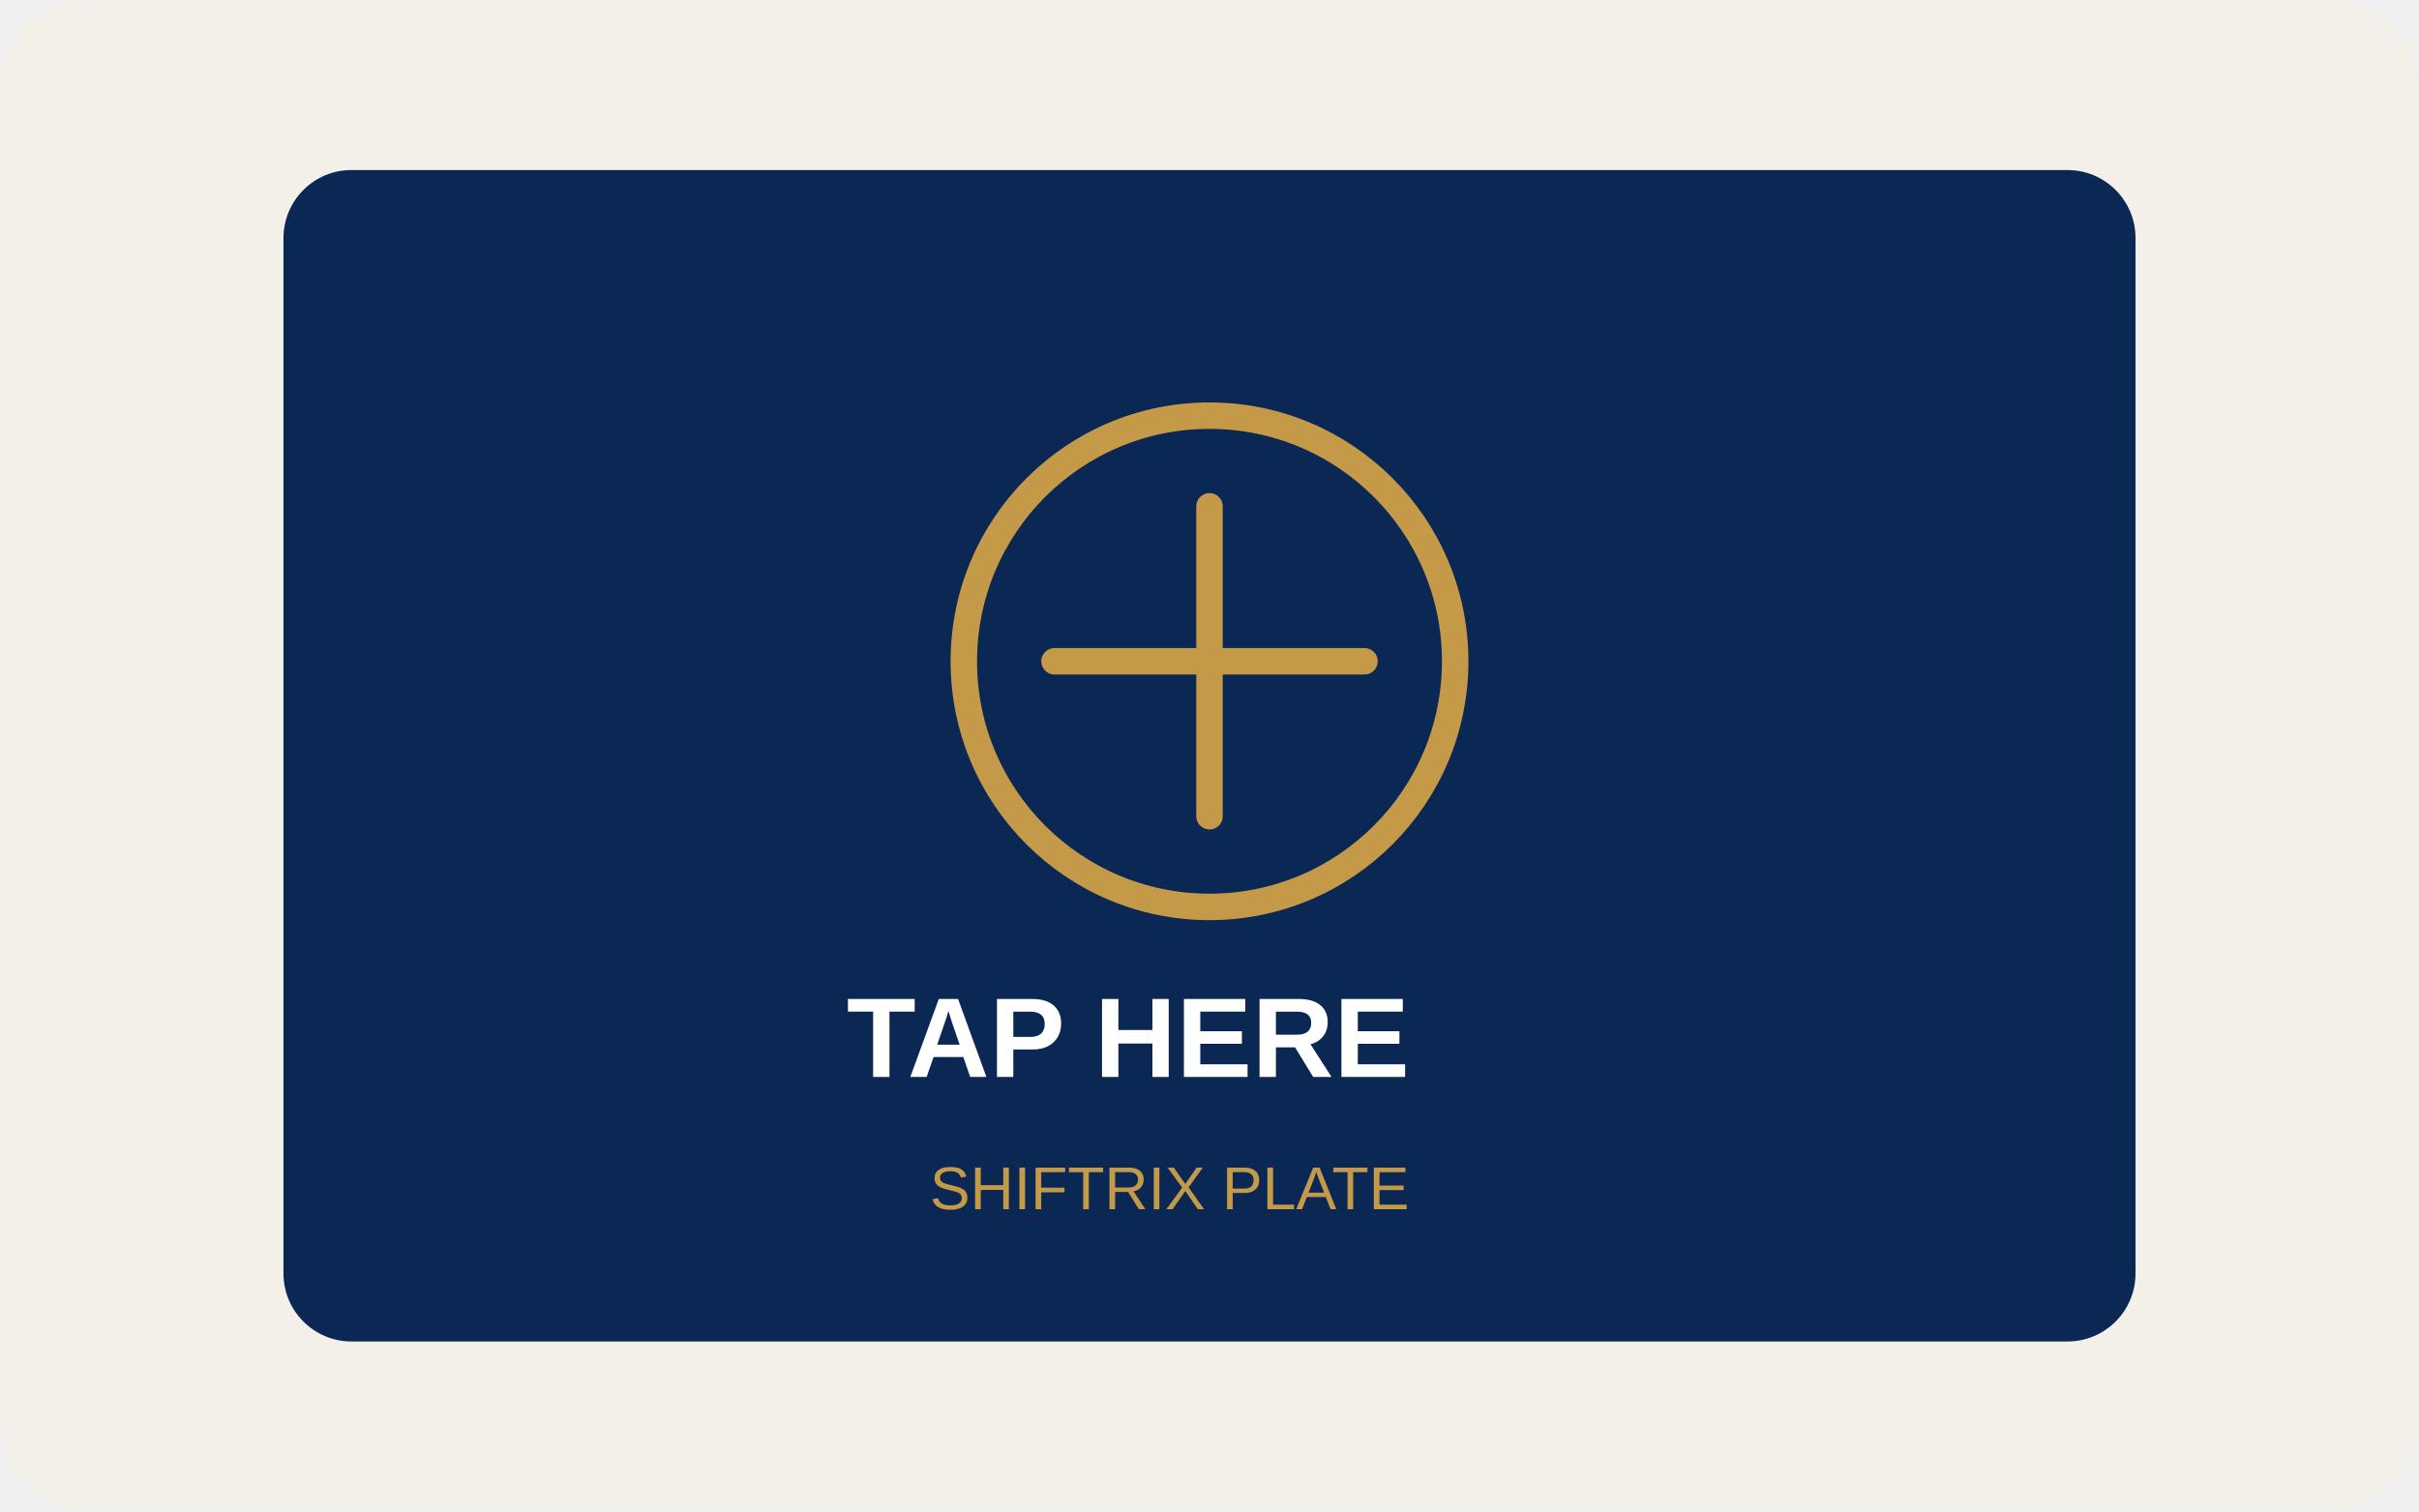
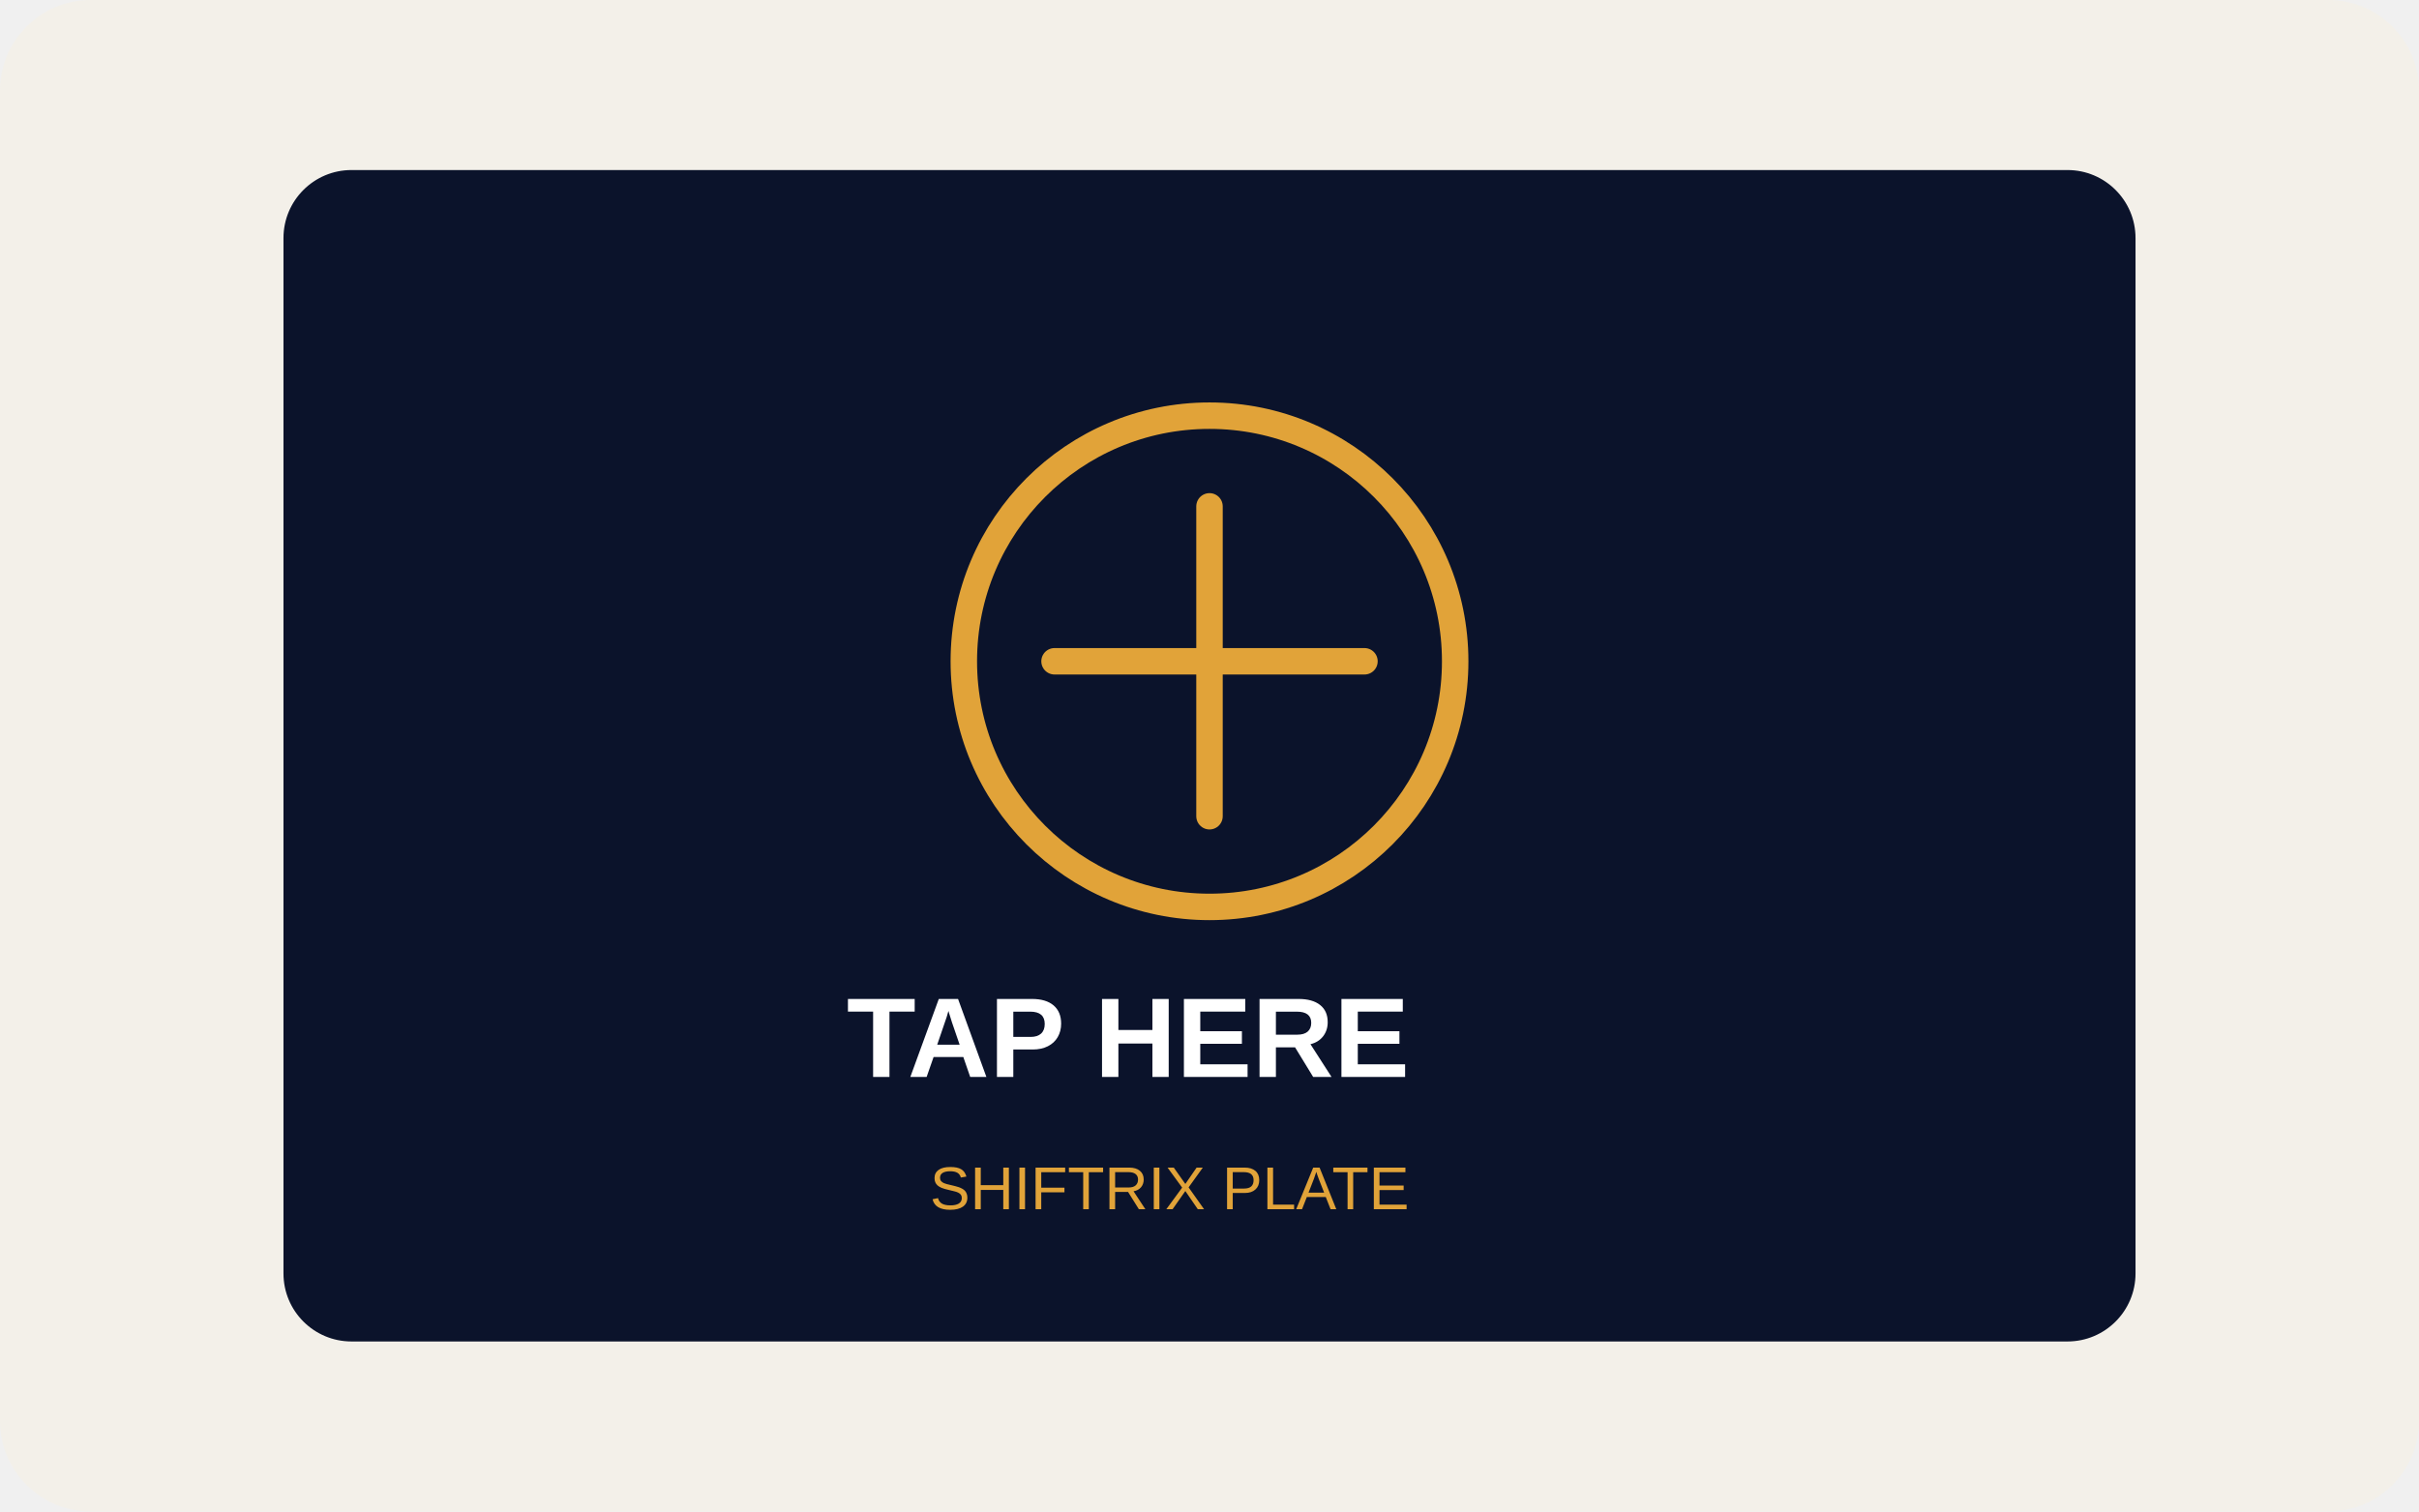
<svg xmlns="http://www.w3.org/2000/svg" viewBox="0 0 640 400">
  <rect width="640" height="400" rx="24" fill="#f3f0e9" />
-   <rect x="75" y="45" width="490" height="310" rx="18" fill="#0b2854" />
-   <circle cx="320" cy="175" r="65" fill="none" stroke="#c49a49" stroke-width="7" />
-   <path d="M320 134v82m-41-41h82" stroke="#c49a49" stroke-width="7" stroke-linecap="round" />
+   <rect x="75" y="45" width="490" height="310" rx="18" fill="#0B132B" />
+   <circle cx="320" cy="175" r="65" fill="none" stroke="#E1A339" stroke-width="7" />
+   <path d="M320 134v82m-41-41h82" stroke="#E1A339" stroke-width="7" stroke-linecap="round" />
  <text x="224" y="285" fill="white" font-family="Arial" font-size="30" font-weight="700">TAP HERE</text>
-   <text x="246" y="320" fill="#c49a49" font-family="Arial" font-size="16">SHIFTRIX PLATE</text>
+   <text x="246" y="320" fill="#E1A339" font-family="Arial" font-size="16">SHIFTRIX PLATE</text>
</svg>
